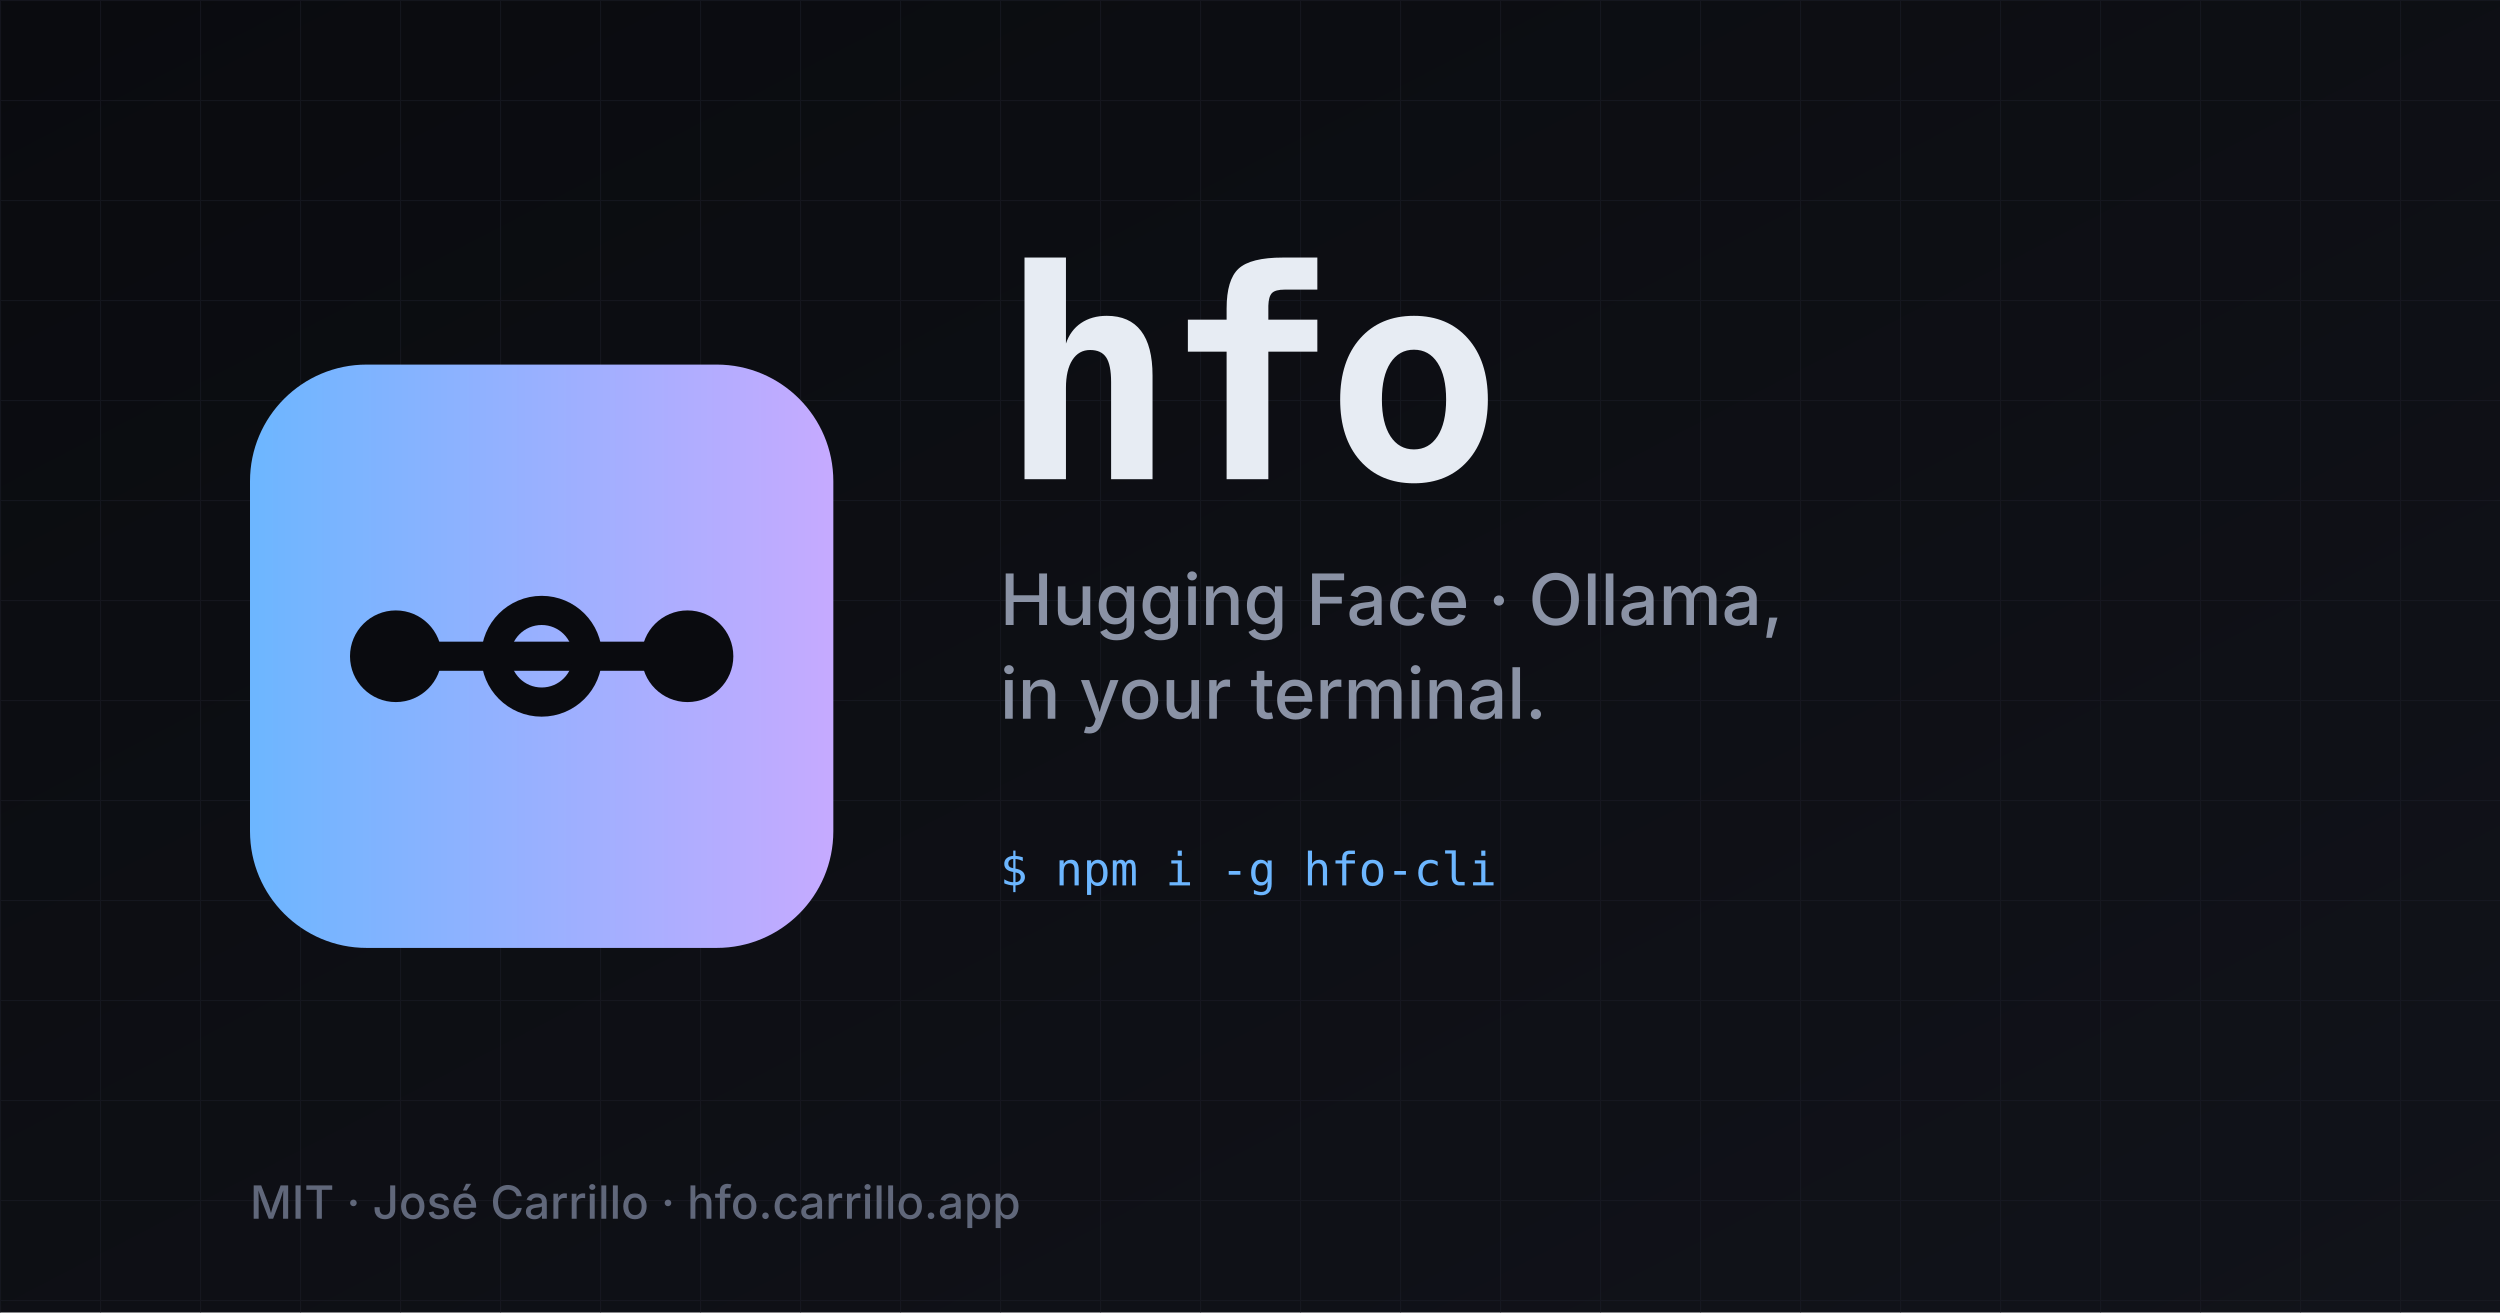
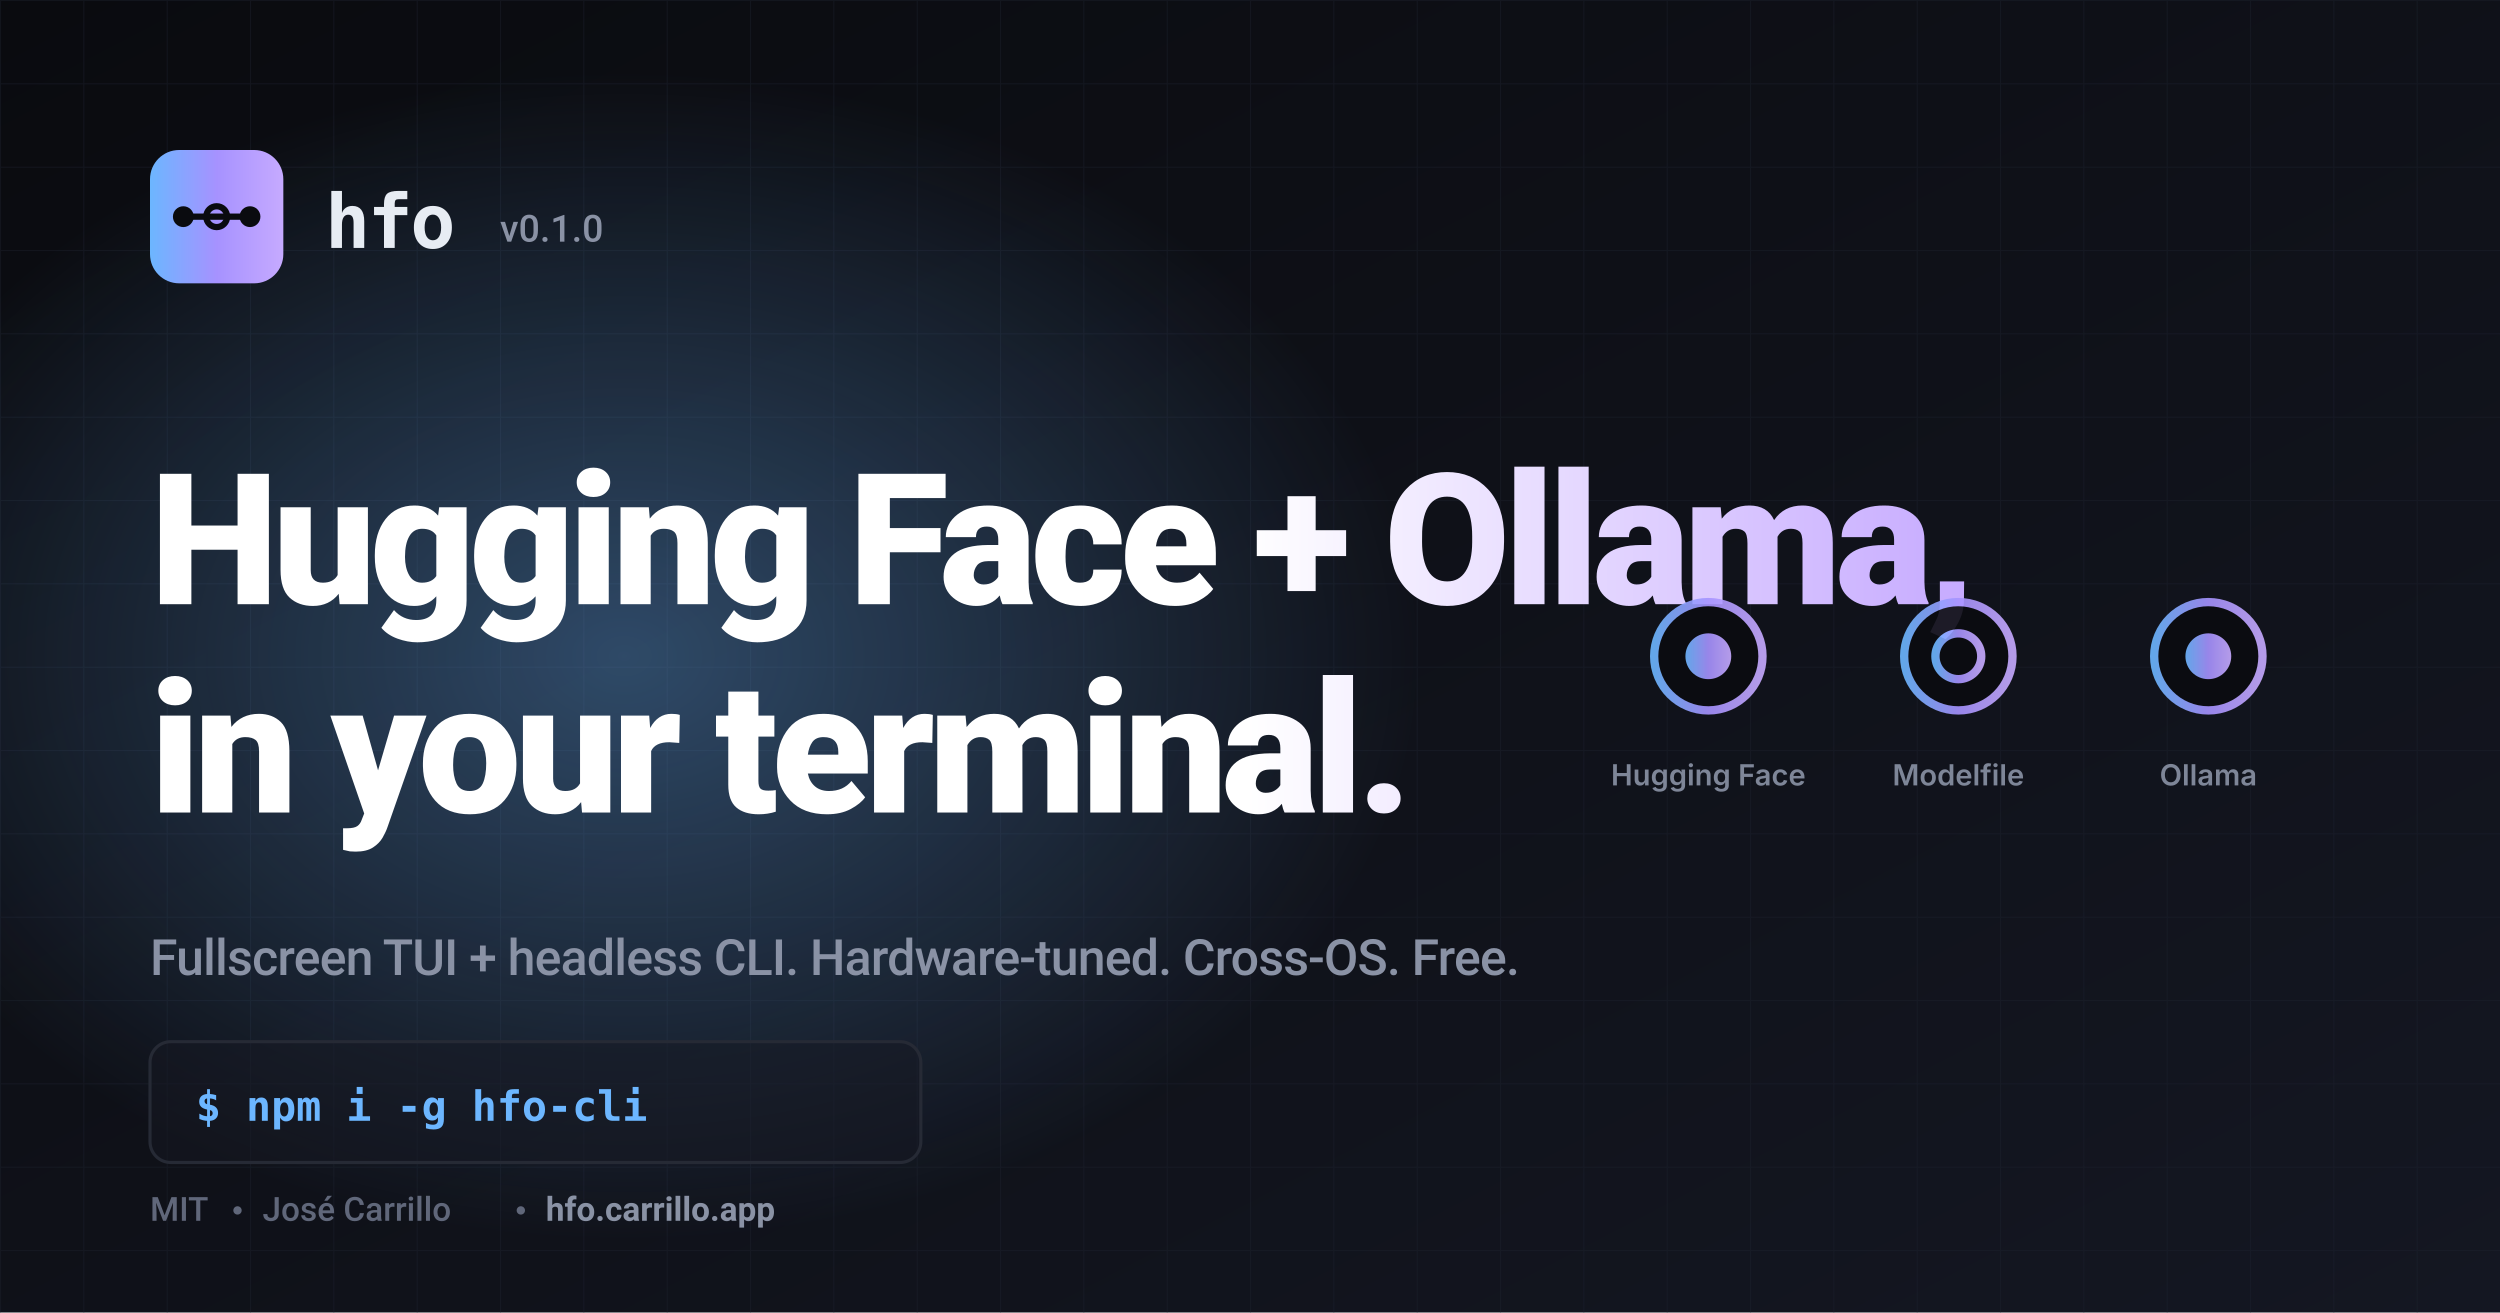
<svg xmlns="http://www.w3.org/2000/svg" viewBox="0 0 1200 630" role="img" aria-label="hfo — Hugging Face · Ollama, in your terminal">
  <defs>
    <linearGradient id="bg" x1="0" y1="0" x2="1" y2="1">
      <stop offset="0" stop-color="#0a0b0f" />
-       <stop offset="1" stop-color="#11131a" />
+       <stop offset="1" stop-color="#141722" />
    </linearGradient>
    <linearGradient id="accent" x1="0" y1="0" x2="1" y2="0">
      <stop offset="0" stop-color="#6cb6ff" />
+       <stop offset="0.5" stop-color="#a692ff" />
      <stop offset="1" stop-color="#c6aaff" />
    </linearGradient>
-     <pattern id="grid" width="48" height="48" patternUnits="userSpaceOnUse">
-       <path d="M 48 0 L 0 0 0 48" fill="none" stroke="#1a1d26" stroke-width="1" />
+     <linearGradient id="headline" x1="0" y1="0" x2="1" y2="0">
+       <stop offset="0" stop-color="#ffffff" />
+       <stop offset="0.6" stop-color="#ffffff" />
+       <stop offset="1" stop-color="#c6aaff" />
+     </linearGradient>
+     <radialGradient id="glow" cx="0.5" cy="0.5" r="0.5">
+       <stop offset="0" stop-color="#6cb6ff" stop-opacity="0.35" />
+       <stop offset="1" stop-color="#6cb6ff" stop-opacity="0" />
+     </radialGradient>
+     <pattern id="grid" width="40" height="40" patternUnits="userSpaceOnUse">
+       <path d="M 40 0 L 0 0 0 40" fill="none" stroke="#1d2230" stroke-width="1" />
    </pattern>
  </defs>
  <rect width="1200" height="630" fill="url(#bg)" />
-   <rect width="1200" height="630" fill="url(#grid)" opacity="0.6" />
-   <g transform="translate(120, 175)">
-     <rect x="0" y="0" width="280" height="280" rx="56" fill="url(#accent)" />
-     <line x1="70" y1="140" x2="210" y2="140" stroke="#0a0b0f" stroke-width="14" stroke-linecap="round" />
-     <circle cx="70" cy="140" r="22" fill="#0a0b0f" />
-     <circle cx="140" cy="140" r="22" fill="none" stroke="#0a0b0f" stroke-width="14" />
-     <circle cx="210" cy="140" r="22" fill="#0a0b0f" />
+   <rect width="1200" height="630" fill="url(#grid)" opacity="0.4" />
+   <ellipse cx="300" cy="315" rx="380" ry="280" fill="url(#glow)" />
+   <g transform="translate(72, 72)">
+     <rect x="0" y="0" width="64" height="64" rx="14" fill="url(#accent)" />
+     <line x1="16" y1="32" x2="48" y2="32" stroke="#0a0b0f" stroke-width="3" stroke-linecap="round" />
+     <circle cx="16" cy="32" r="5" fill="#0a0b0f" />
+     <circle cx="32" cy="32" r="5" fill="none" stroke="#0a0b0f" stroke-width="3" />
+     <circle cx="48" cy="32" r="5" fill="#0a0b0f" />
+     <text x="84" y="47" font-family="ui-monospace, 'JetBrains Mono', 'SF Mono', Menlo, Consolas, monospace" font-size="36" font-weight="700" fill="#e7ecf3" letter-spacing="-1.2">hfo</text>
+     <text x="168" y="44" font-family="-apple-system, BlinkMacSystemFont, 'Segoe UI', Roboto, sans-serif" font-size="18" font-weight="500" fill="#8a92a5">v0.1.0</text>
  </g>
-   <g transform="translate(480, 230)">
-     <text x="0" y="0" font-family="ui-monospace, 'JetBrains Mono', 'SF Mono', Menlo, Consolas, monospace" font-size="140" font-weight="800" letter-spacing="-6" fill="#e7ecf3">hfo</text>
-     <text x="0" y="70" font-family="ui-sans-serif, 'Inter', 'Segoe UI', Roboto, sans-serif" font-size="34" font-weight="500" fill="#8a92a5">Hugging Face · Ollama,</text>
-     <text x="0" y="115" font-family="ui-sans-serif, 'Inter', 'Segoe UI', Roboto, sans-serif" font-size="34" font-weight="500" fill="#8a92a5">in your terminal.</text>
-     <text x="0" y="195" font-family="ui-monospace, 'JetBrains Mono', 'SF Mono', Menlo, Consolas, monospace" font-size="22" font-weight="500" fill="#6cb6ff">$ npm i -g hfo-cli</text>
+   <text x="72" y="290" font-family="-apple-system, BlinkMacSystemFont, 'Segoe UI', Roboto, 'Helvetica Neue', sans-serif" font-size="88" font-weight="800" fill="url(#headline)" letter-spacing="-3">
+     <tspan x="72" dy="0">Hugging Face + Ollama,</tspan>
+     <tspan x="72" dy="100">in your terminal.</tspan>
+   </text>
+   <text x="72" y="468" font-family="-apple-system, BlinkMacSystemFont, 'Segoe UI', Roboto, sans-serif" font-size="24" font-weight="500" fill="#8a92a5" letter-spacing="-0.4">
+     Fullscreen TUI + headless CLI. Hardware-tuned. Cross-OS. Free.
+   </text>
+   <g transform="translate(72, 500)">
+     <rect x="0" y="0" width="370" height="58" rx="10" fill="#17192280" stroke="#262a35" stroke-width="1.5" />
+     <text x="22" y="38" font-family="ui-monospace, 'JetBrains Mono', 'SF Mono', Menlo, Consolas, monospace" font-size="20" font-weight="600" fill="#6cb6ff">$ npm i -g hfo-cli</text>
  </g>
-   <text x="120" y="585" font-family="ui-sans-serif, 'Inter', sans-serif" font-size="22" font-weight="500" fill="#60677a">MIT · José Carrillo · hfo.carrillo.app</text>
+   <g transform="translate(820, 255)" opacity="0.9">
+     <line x1="0" y1="60" x2="240" y2="60" stroke="url(#accent)" stroke-width="4" stroke-linecap="round" />
+     <circle cx="0" cy="60" r="26" fill="#0a0b0f" stroke="url(#accent)" stroke-width="4" />
+     <circle cx="0" cy="60" r="11" fill="url(#accent)" />
+     <circle cx="120" cy="60" r="26" fill="#0a0b0f" stroke="url(#accent)" stroke-width="4" />
+     <circle cx="120" cy="60" r="11" fill="none" stroke="url(#accent)" stroke-width="4" />
+     <circle cx="240" cy="60" r="26" fill="#0a0b0f" stroke="url(#accent)" stroke-width="4" />
+     <circle cx="240" cy="60" r="11" fill="url(#accent)" />
+     <text x="0" y="122" text-anchor="middle" font-family="-apple-system, BlinkMacSystemFont, sans-serif" font-size="14" font-weight="600" fill="#8a92a5">Hugging Face</text>
+     <text x="120" y="122" text-anchor="middle" font-family="-apple-system, BlinkMacSystemFont, sans-serif" font-size="14" font-weight="600" fill="#8a92a5">Modelfile</text>
+     <text x="240" y="122" text-anchor="middle" font-family="-apple-system, BlinkMacSystemFont, sans-serif" font-size="14" font-weight="600" fill="#8a92a5">Ollama</text>
+   </g>
+   <g transform="translate(72, 586)">
+     <text x="0" y="0" font-family="-apple-system, BlinkMacSystemFont, 'Segoe UI', Roboto, sans-serif" font-size="16" font-weight="500" fill="#60677a">MIT</text>
+     <circle cx="42" cy="-5" r="2" fill="#60677a" />
+     <text x="54" y="0" font-family="-apple-system, BlinkMacSystemFont, 'Segoe UI', Roboto, sans-serif" font-size="16" font-weight="500" fill="#60677a">José Carrillo</text>
+     <circle cx="178" cy="-5" r="2" fill="#60677a" />
+     <text x="190" y="0" font-family="-apple-system, BlinkMacSystemFont, 'Segoe UI', Roboto, sans-serif" font-size="16" font-weight="600" fill="#8a92a5">hfo.carrillo.app</text>
+   </g>
</svg>
